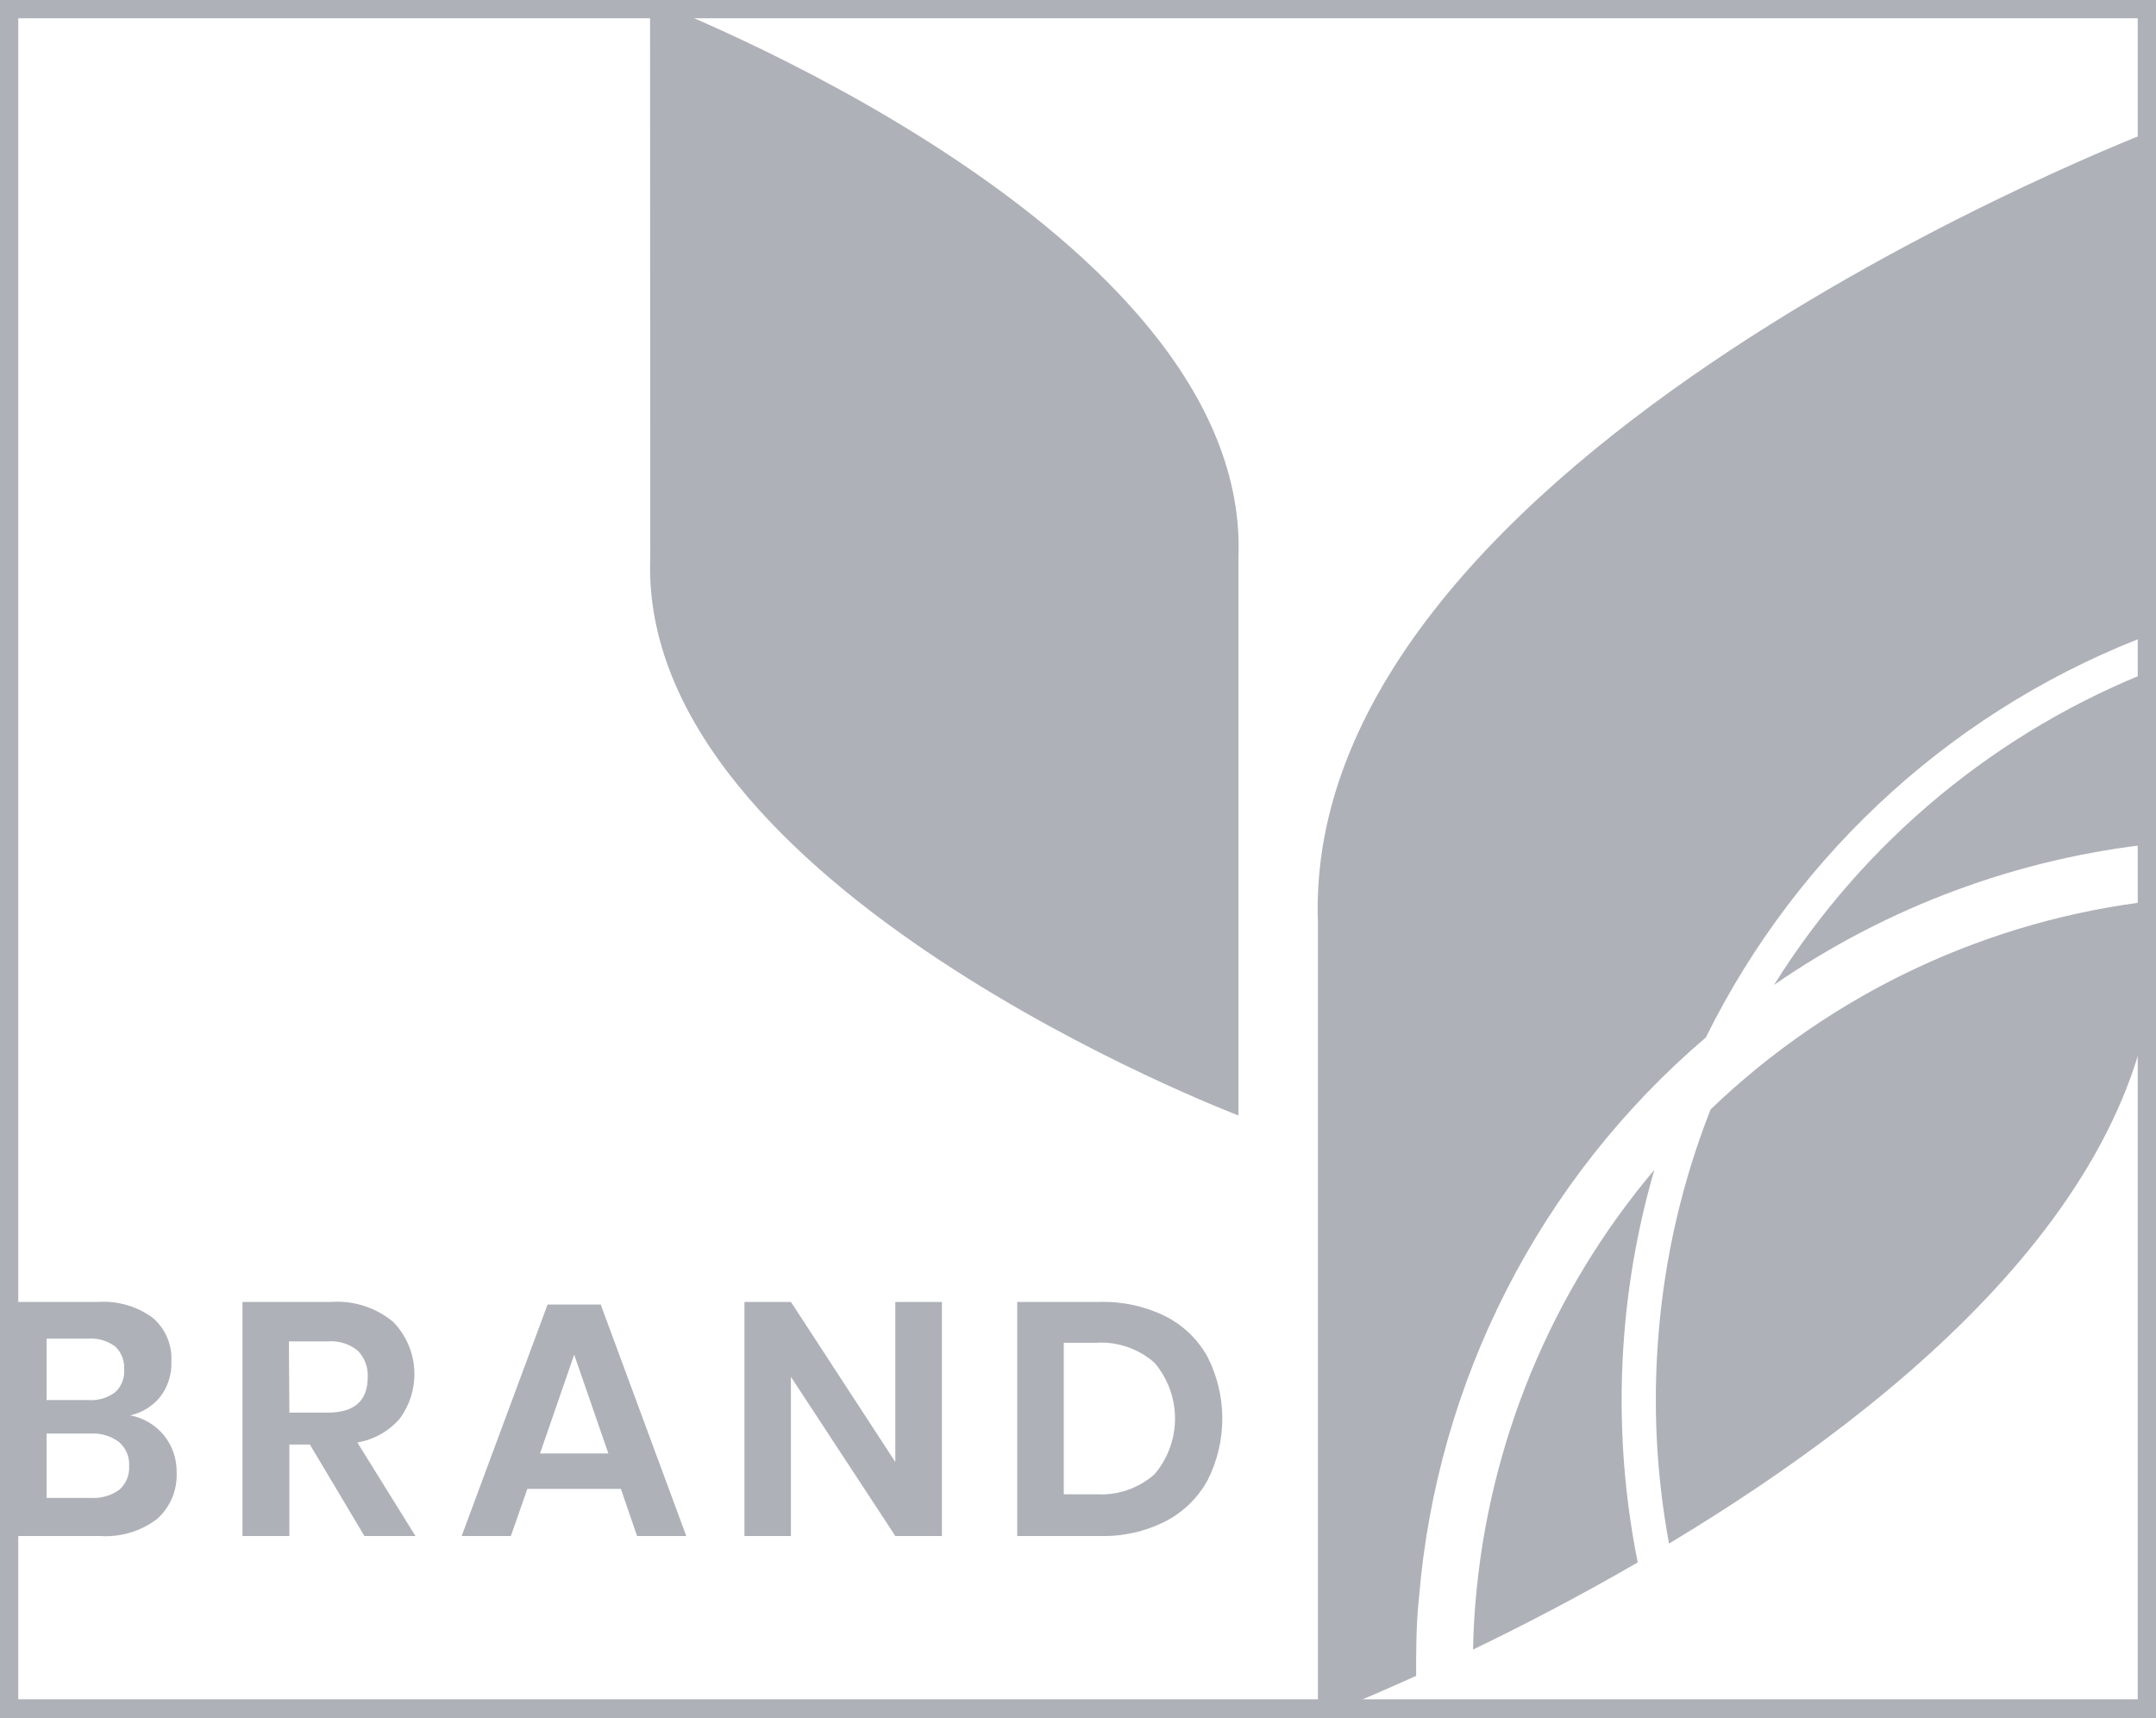
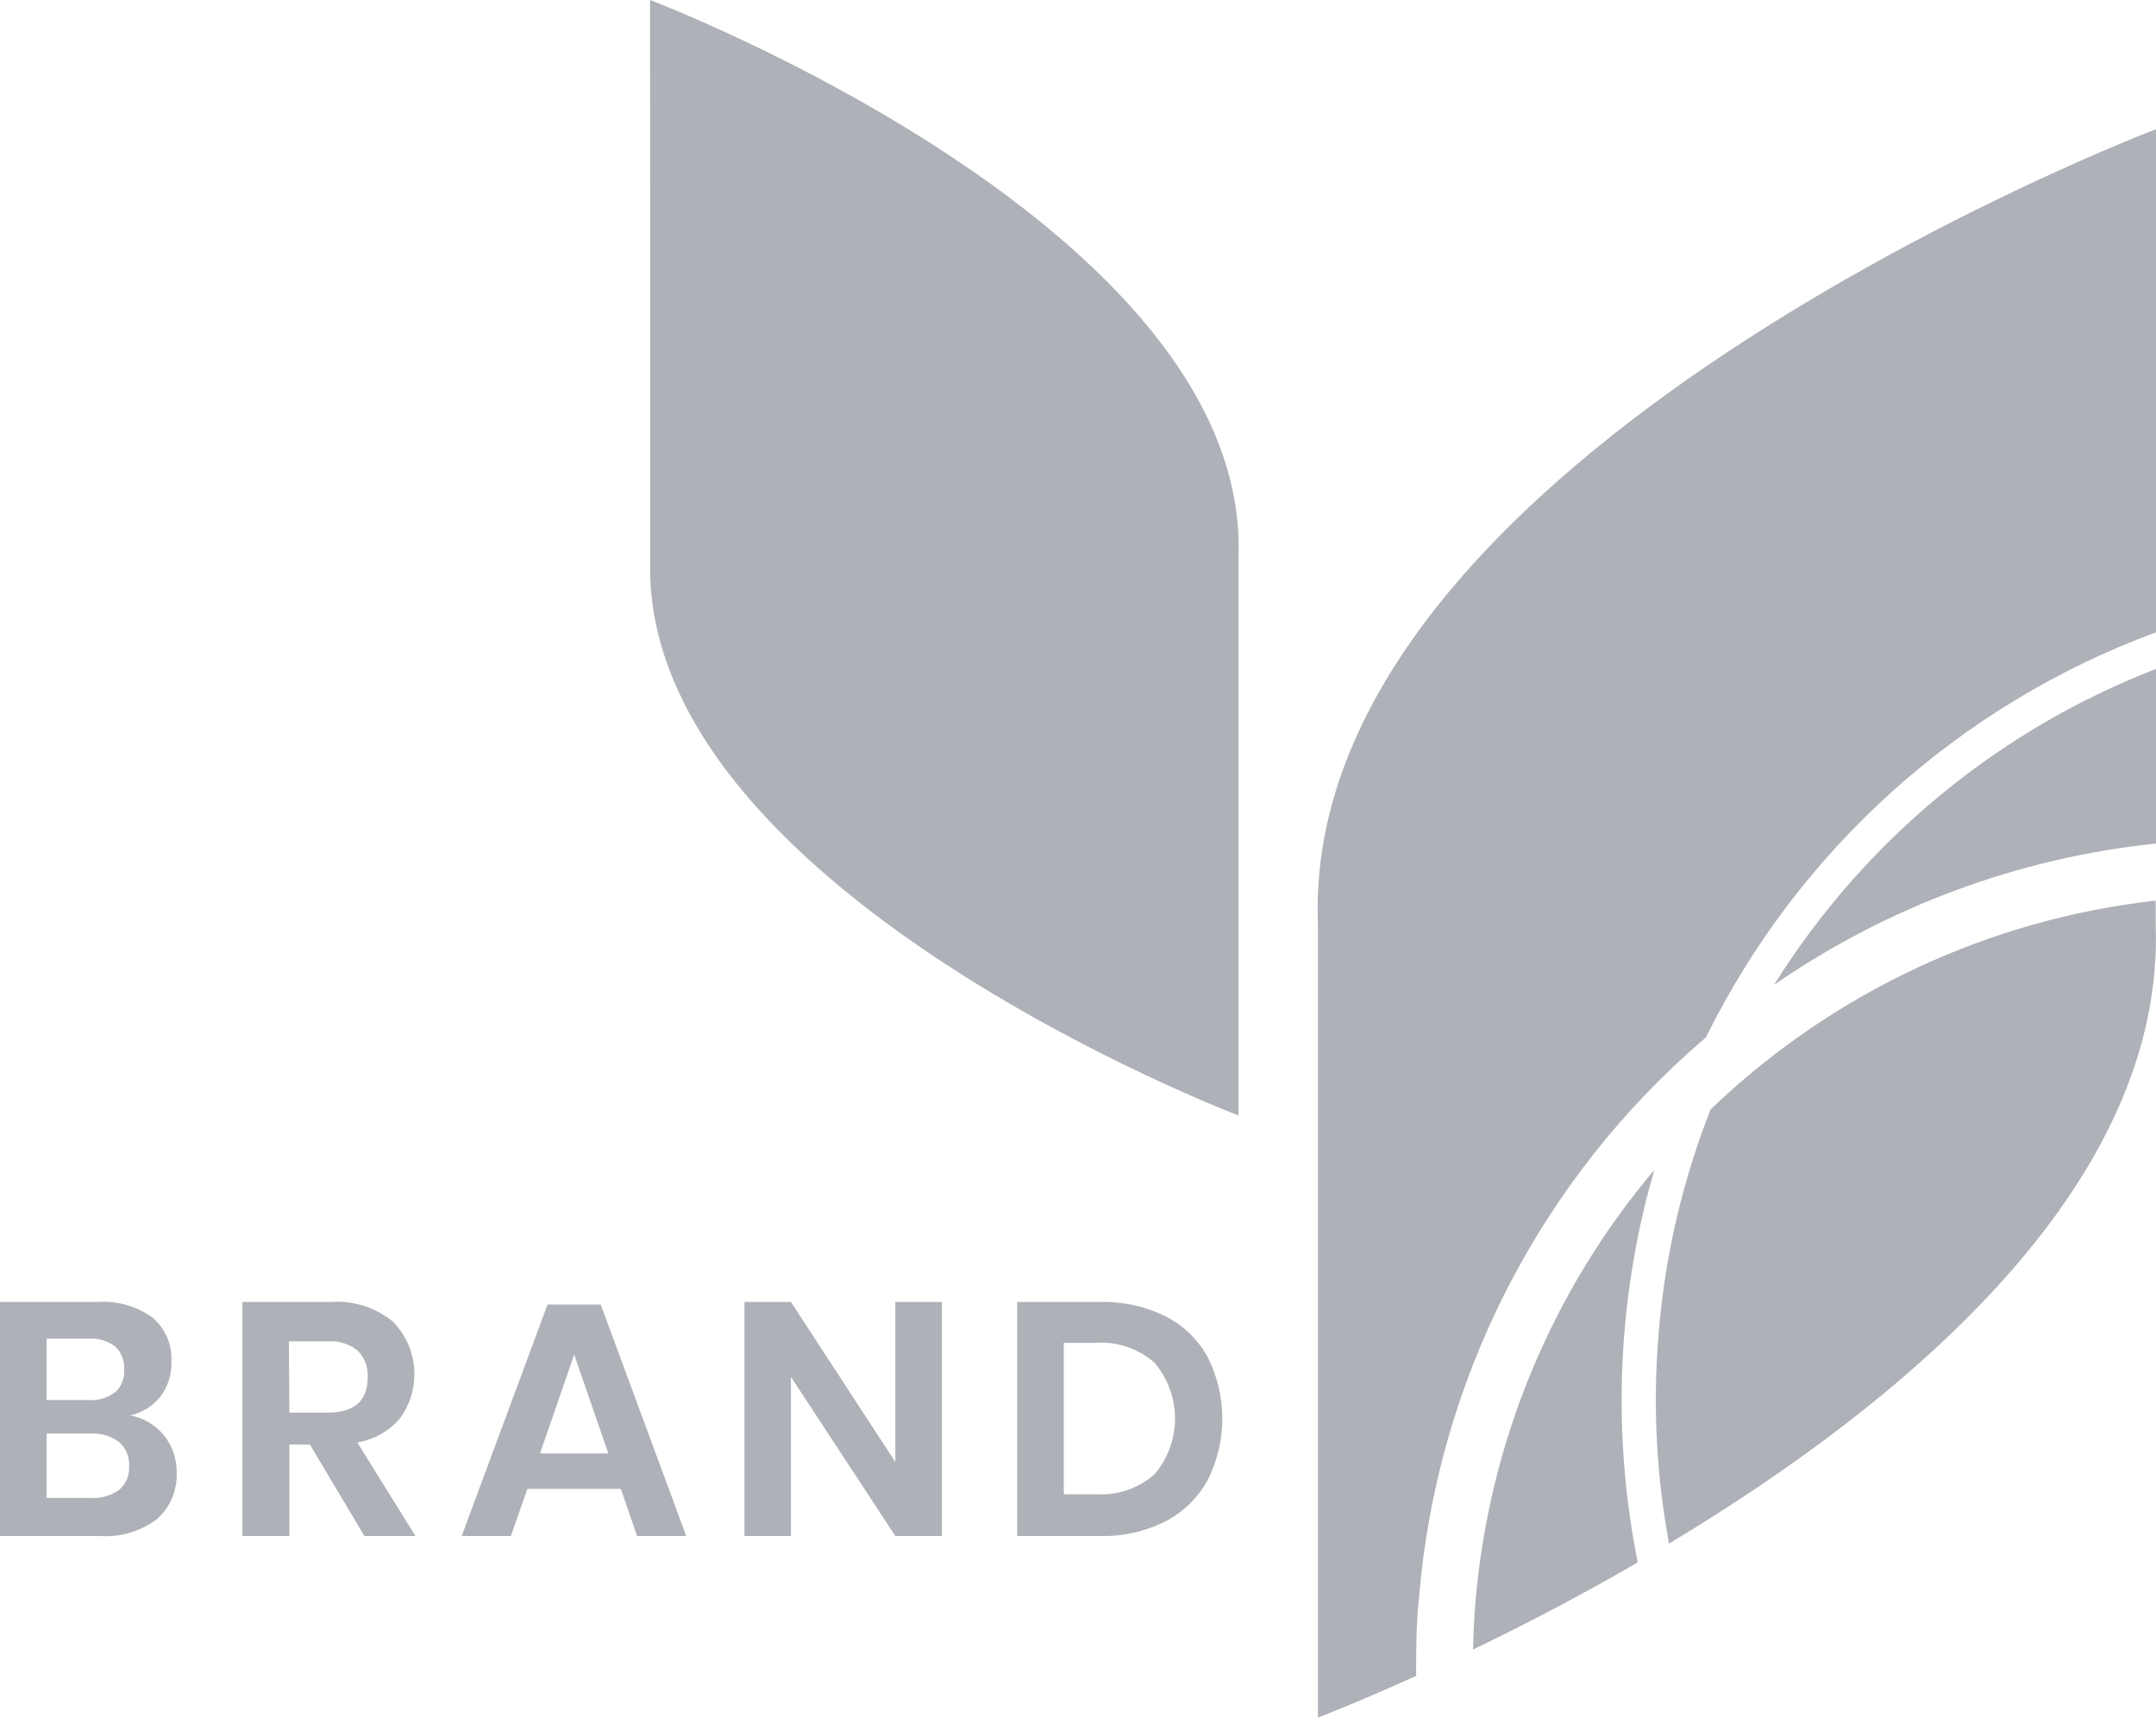
<svg xmlns="http://www.w3.org/2000/svg" width="59" height="47" viewBox="0 0 59 47" fill="none">
-   <path d="M4.488 39.278C4.718 39.563 4.84 39.921 4.834 40.288C4.845 40.528 4.803 40.767 4.71 40.988C4.618 41.209 4.477 41.406 4.298 41.565C3.851 41.904 3.298 42.069 2.739 42.031H0V35.626H2.683C3.213 35.591 3.738 35.741 4.17 36.052C4.343 36.197 4.48 36.381 4.571 36.589C4.661 36.797 4.702 37.023 4.69 37.25C4.706 37.603 4.595 37.951 4.379 38.23C4.17 38.484 3.883 38.66 3.562 38.73C3.925 38.797 4.254 38.991 4.488 39.278ZM1.275 38.311H2.421C2.682 38.33 2.941 38.255 3.151 38.098C3.237 38.02 3.304 37.922 3.346 37.814C3.389 37.706 3.406 37.589 3.397 37.472C3.405 37.356 3.387 37.24 3.345 37.132C3.303 37.024 3.238 36.926 3.154 36.846C2.938 36.685 2.671 36.609 2.403 36.631H1.275V38.311ZM3.263 40.767C3.355 40.687 3.427 40.586 3.474 40.474C3.521 40.361 3.542 40.238 3.534 40.116C3.541 39.993 3.52 39.869 3.472 39.755C3.423 39.641 3.35 39.54 3.257 39.459C3.032 39.292 2.756 39.21 2.478 39.228H1.275V40.989H2.493C2.767 41.005 3.039 40.927 3.263 40.767Z" fill="#AFB1B8" />
+   <path d="M4.488 39.278C4.718 39.563 4.84 39.921 4.834 40.288C4.845 40.528 4.803 40.767 4.71 40.988C4.618 41.209 4.477 41.406 4.298 41.565C3.851 41.904 3.298 42.069 2.739 42.031H0V35.626H2.683C3.213 35.591 3.738 35.741 4.17 36.052C4.343 36.197 4.48 36.381 4.571 36.589C4.661 36.797 4.702 37.024 4.69 37.25C4.706 37.603 4.595 37.951 4.379 38.23C4.17 38.484 3.883 38.66 3.562 38.73C3.925 38.797 4.254 38.991 4.488 39.278ZM1.275 38.311H2.421C2.682 38.33 2.941 38.255 3.151 38.098C3.237 38.02 3.304 37.923 3.346 37.814C3.389 37.706 3.406 37.589 3.397 37.472C3.405 37.356 3.387 37.24 3.345 37.132C3.303 37.024 3.238 36.926 3.154 36.846C2.938 36.685 2.671 36.609 2.403 36.631H1.275V38.311ZM3.263 40.767C3.355 40.687 3.427 40.586 3.474 40.474C3.521 40.361 3.542 40.238 3.534 40.116C3.541 39.993 3.52 39.869 3.472 39.755C3.423 39.641 3.35 39.54 3.257 39.459C3.032 39.292 2.756 39.21 2.478 39.228H1.275V40.989H2.493C2.767 41.005 3.039 40.927 3.263 40.767Z" fill="#AFB1B8" />
  <path d="M9.972 42.031L8.48 39.528H7.919V42.031H6.635V35.626H9.066C9.678 35.583 10.284 35.778 10.758 36.171C11.098 36.518 11.303 36.976 11.336 37.462C11.369 37.948 11.228 38.43 10.938 38.821C10.639 39.166 10.229 39.396 9.779 39.472L11.369 42.031H9.972ZM7.919 38.655H8.969C9.698 38.655 10.063 38.332 10.063 37.685C10.07 37.553 10.05 37.421 10.004 37.297C9.958 37.173 9.887 37.06 9.795 36.965C9.564 36.773 9.268 36.68 8.969 36.706H7.906L7.919 38.655Z" fill="#AFB1B8" />
-   <path d="M16.991 40.742H14.432L13.98 42.031H12.634L14.984 35.698H16.439L18.78 42.031H17.433L16.991 40.742ZM16.648 39.772L15.713 37.069L14.778 39.772H16.648Z" fill="#AFB1B8" />
+   <path d="M16.991 40.742H14.432L13.98 42.031H12.634L14.984 35.698H16.439L18.779 42.031H17.433L16.991 40.742ZM16.648 39.772L15.713 37.069L14.778 39.772H16.648Z" fill="#AFB1B8" />
  <path d="M25.776 42.031H24.501L21.644 37.676V42.031H20.372V35.626H21.644L24.501 40.007V35.626H25.776V42.031Z" fill="#AFB1B8" />
  <path d="M33.05 40.498C32.786 40.982 32.385 41.375 31.897 41.628C31.342 41.909 30.726 42.048 30.105 42.031H27.836V35.626H30.105C30.725 35.61 31.34 35.745 31.897 36.021C32.385 36.267 32.786 36.657 33.05 37.138C33.312 37.658 33.449 38.234 33.449 38.818C33.449 39.402 33.312 39.977 33.05 40.498ZM31.591 40.345C31.955 39.919 32.155 39.377 32.155 38.816C32.155 38.255 31.955 37.713 31.591 37.288C31.151 36.902 30.578 36.707 29.996 36.743H29.111V40.889H29.996C30.578 40.926 31.151 40.73 31.591 40.345Z" fill="#AFB1B8" />
  <path d="M17.789 0C17.789 0 34.24 6.236 33.891 15.26V30.523C33.891 30.523 17.452 24.284 17.795 15.26L17.789 0Z" fill="#AFB1B8" />
-   <path d="M48.548 26.95C51.655 24.803 55.248 23.473 59 23.082V18.304C54.677 19.977 51.01 23.01 48.548 26.95Z" fill="#AFB1B8" />
-   <path d="M46.681 28.389C49.224 23.248 53.633 19.28 59 17.303V3.536C59 3.536 35.571 12.419 36.066 25.269V47C36.066 47 37.11 46.602 38.753 45.858C38.753 45.163 38.753 44.462 38.828 43.758C39.312 37.792 42.137 32.264 46.681 28.389Z" fill="#AFB1B8" />
-   <path d="M44.453 36.462C44.576 34.955 44.85 33.464 45.272 32.012C42.443 35.359 40.73 39.512 40.373 43.887C40.339 44.3 40.32 44.713 40.311 45.138C41.642 44.497 43.19 43.696 44.817 42.754C44.402 40.684 44.279 38.566 44.453 36.462Z" fill="#AFB1B8" />
-   <path d="M45.384 36.54C45.228 38.444 45.326 40.36 45.674 42.238C52.075 38.392 59.268 32.45 58.991 25.269V24.644C54.417 25.157 50.138 27.165 46.812 30.357C46.033 32.335 45.552 34.419 45.384 36.54Z" fill="#AFB1B8" />
-   <rect width="59" height="47" stroke="#AFB1B8" />
+   <path d="M48.547 26.95C51.654 24.803 55.248 23.473 59 23.082V18.304C54.677 19.977 51.01 23.01 48.547 26.95Z" fill="#AFB1B8" />
+   <path d="M46.681 28.389C49.224 23.248 53.633 19.28 59 17.303V3.536C59 3.536 35.571 12.419 36.066 25.269V47C36.066 47 37.11 46.603 38.753 45.858C38.753 45.163 38.753 44.462 38.828 43.758C39.312 37.792 42.137 32.264 46.681 28.389Z" fill="#AFB1B8" />
+   <path d="M44.453 36.462C44.576 34.955 44.85 33.464 45.272 32.012C42.443 35.359 40.73 39.512 40.373 43.887C40.339 44.3 40.32 44.713 40.311 45.138C41.642 44.497 43.191 43.696 44.817 42.754C44.402 40.684 44.279 38.566 44.453 36.462Z" fill="#AFB1B8" />
+   <path d="M45.385 36.54C45.229 38.444 45.326 40.36 45.674 42.238C52.075 38.392 59.268 32.45 58.991 25.269V24.644C54.417 25.157 50.139 27.165 46.812 30.357C46.033 32.335 45.552 34.419 45.385 36.54Z" fill="#AFB1B8" />
</svg>
